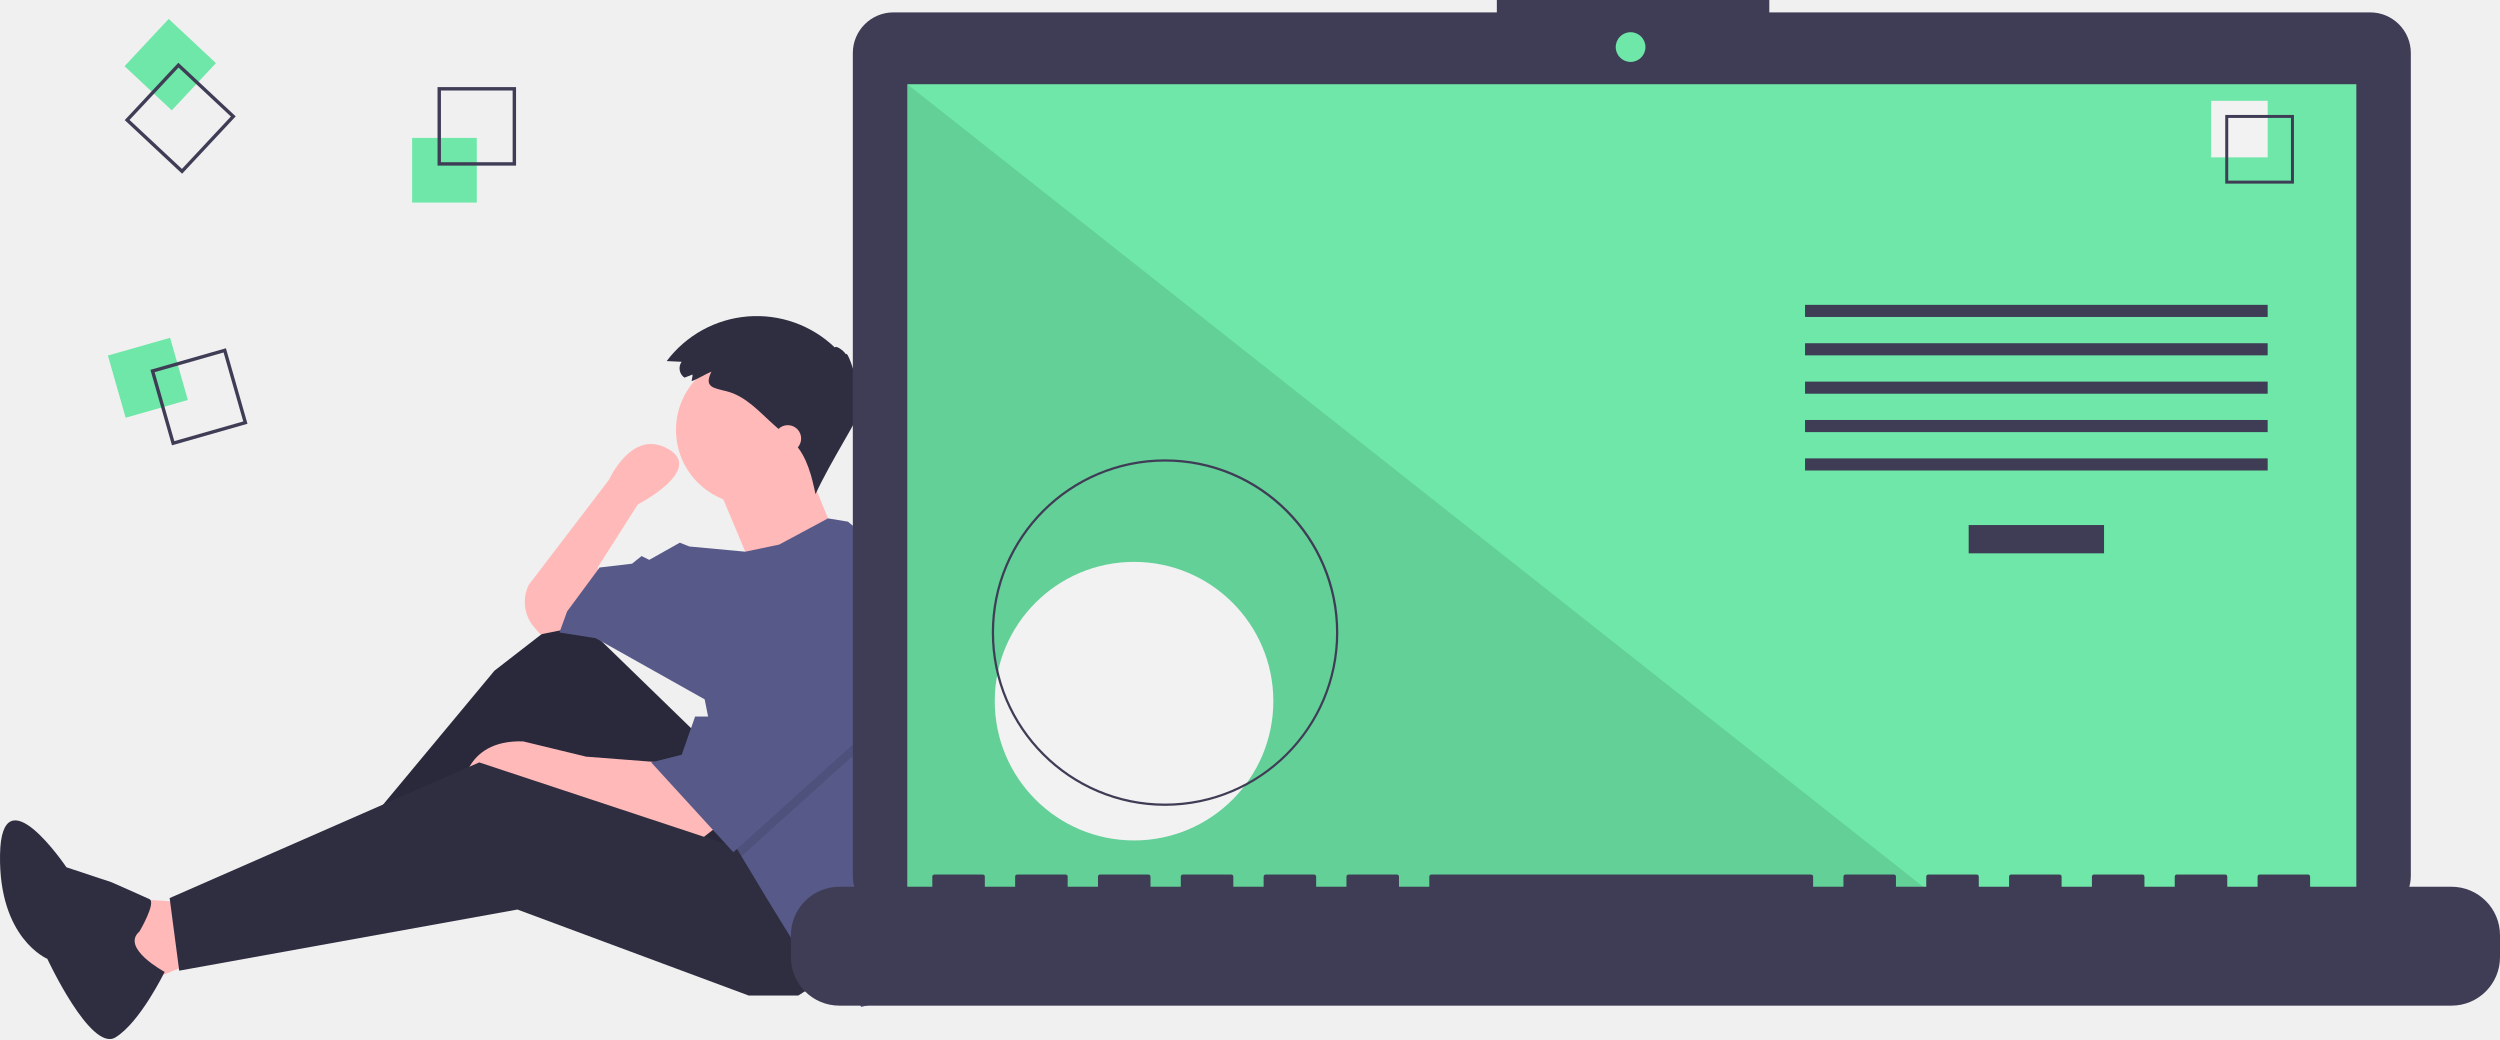
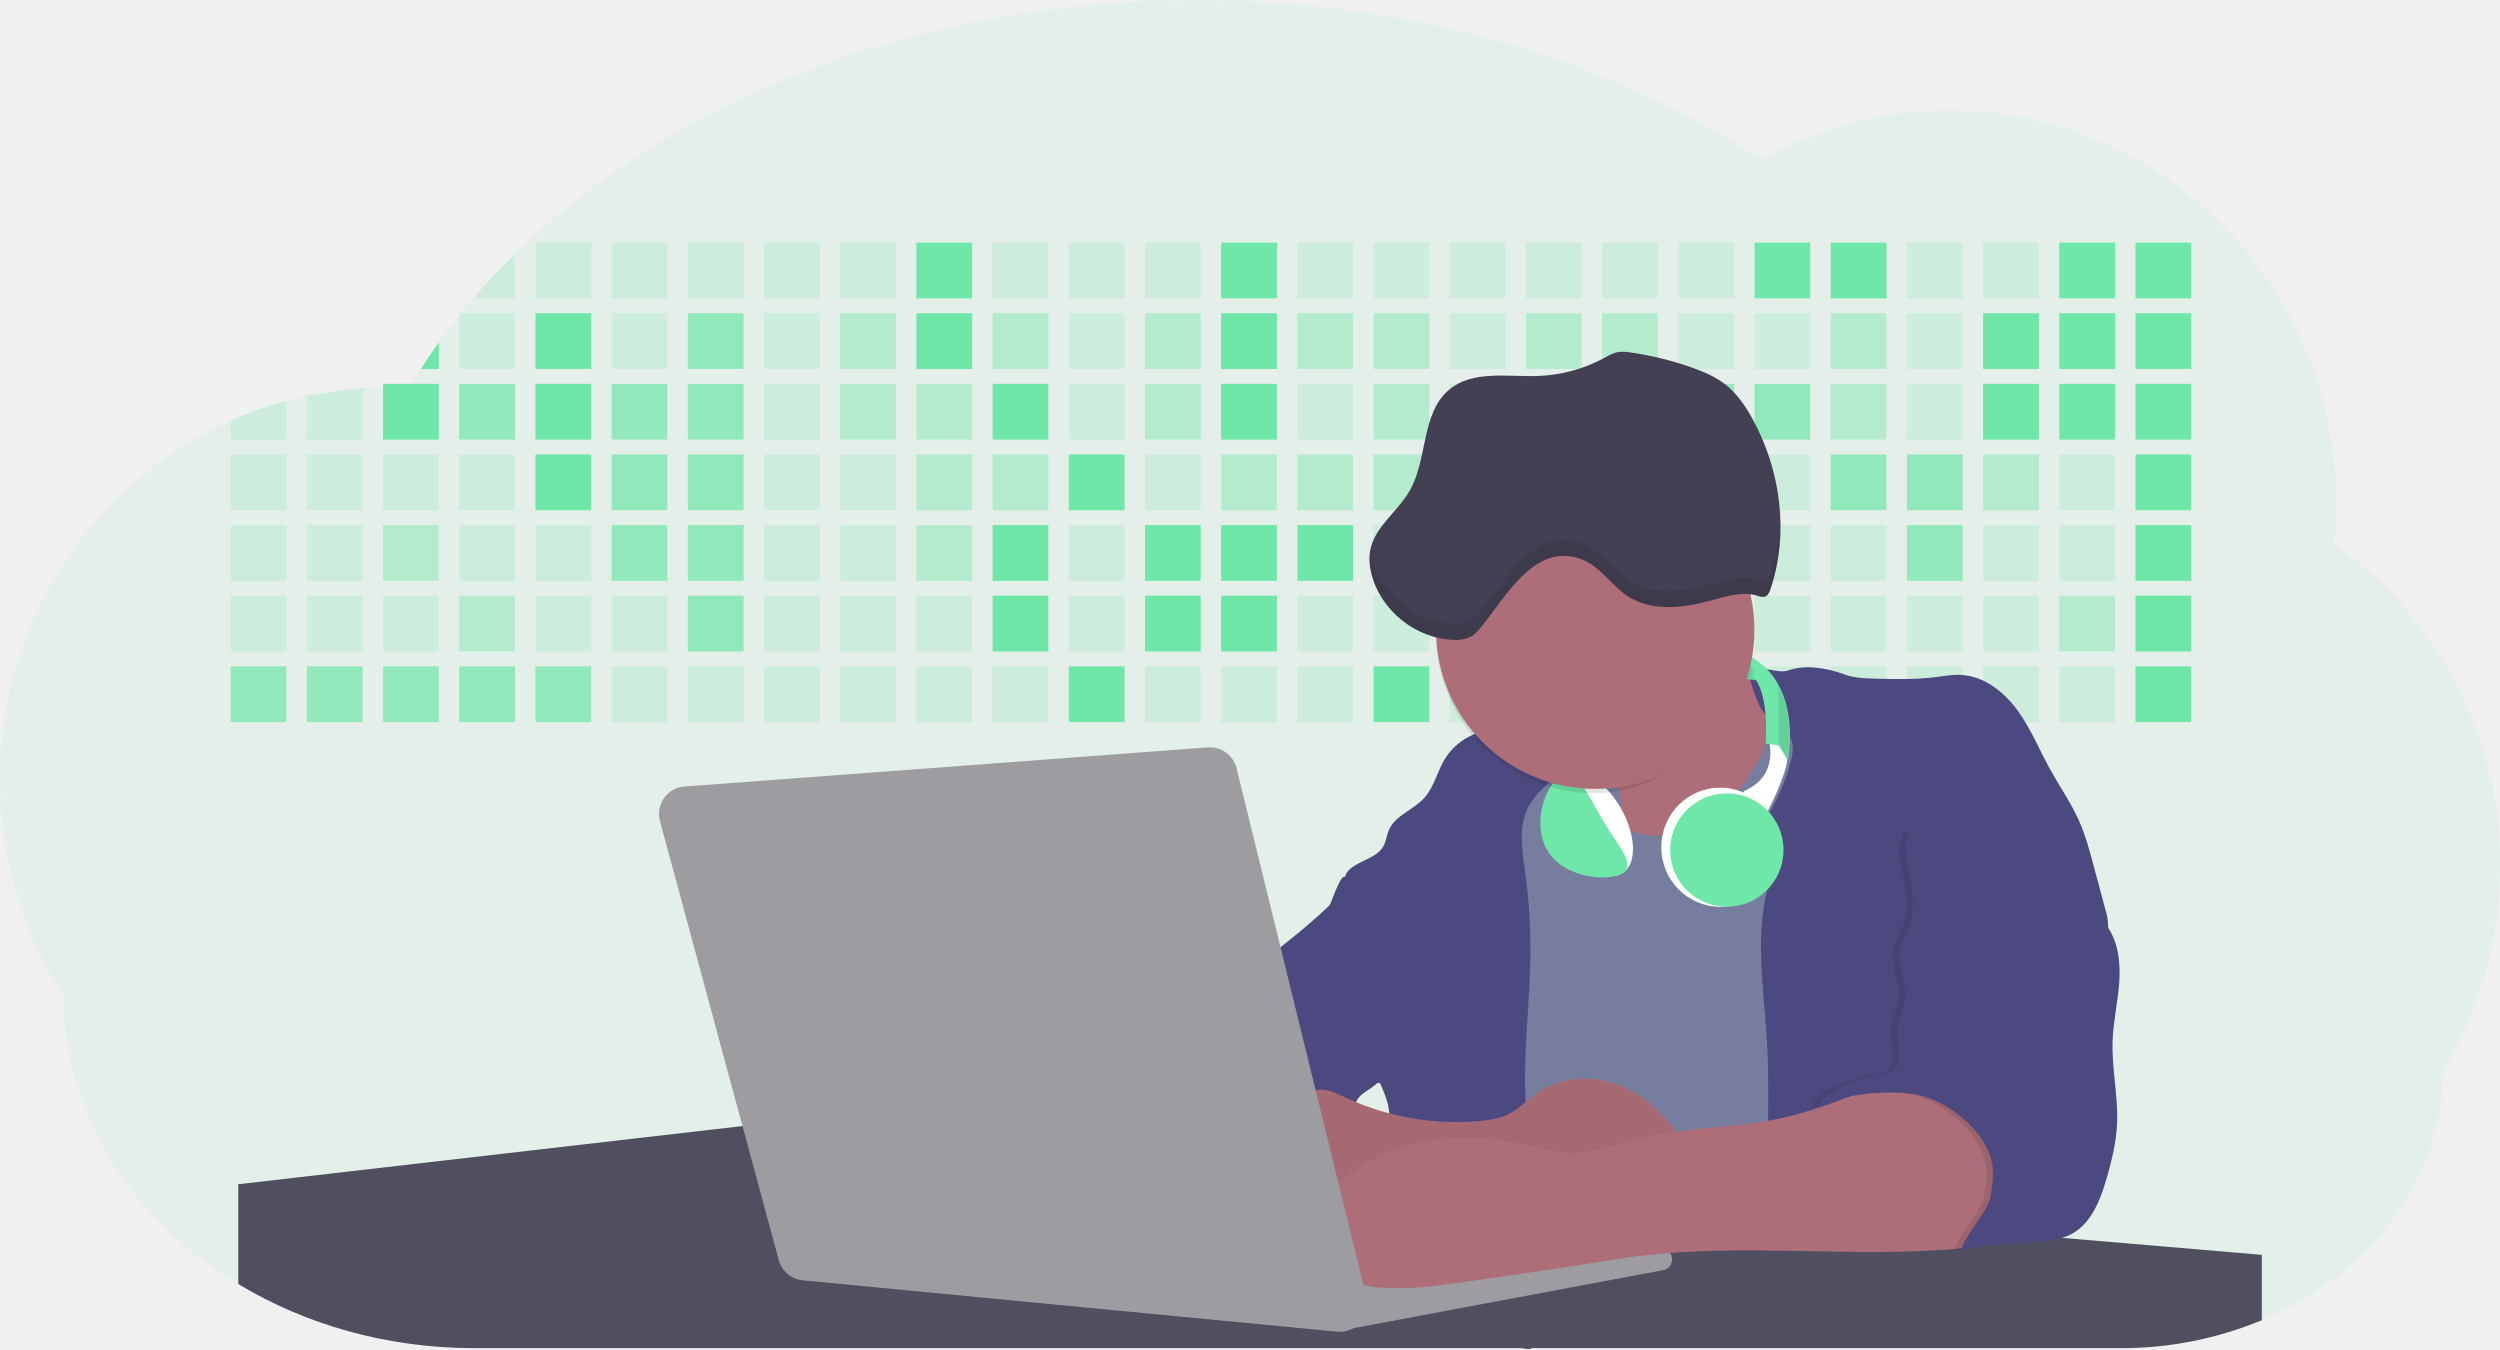
- <svg xmlns="http://www.w3.org/2000/svg" id="e189b3b9-b88e-4ad6-86fc-a3cf637fca9f" data-name="Layer 1" width="1082.439" height="449.881" viewBox="0 0 1082.439 449.881">
-   <polygon points="77.591 390.495 52.772 388.84 61.045 426.069 89.173 414.487 77.591 390.495" fill="#ffb9b9" />
-   <polygon points="305.1 321.001 247.189 264.744 214.096 290.391 148.739 368.985 156.185 380.567 235.606 326.792 289.381 397.113 340.674 371.467 305.1 321.001" fill="#2f2e41" />
-   <polygon points="305.1 321.001 247.189 264.744 214.096 290.391 148.739 368.985 156.185 380.567 235.606 326.792 289.381 397.113 340.674 371.467 305.1 321.001" opacity="0.1" />
-   <path d="M368.845,583.289l-7.446,5.791-60.393-20.683-14.064-5.791-28.128,5.791s0-23.165,26.474-22.337l27.301,6.618,32.265,2.482Z" transform="translate(-58.78049 -225.0594)" fill="#ffb9b9" />
-   <polygon points="363.839 419.451 345.638 431.033 324.128 431.033 224.024 393.804 77.591 420.278 73.454 388.84 207.478 330.102 324.956 368.985 363.839 419.451" fill="#2f2e41" />
-   <path d="M305.142,497.249l-12.41,2.482-2.704-3.155a16.717,16.717,0,0,1-2.26-18.355h0l34.747-45.502s9.928-22.337,25.646-13.237-13.237,23.992-13.237,23.992l-17.373,27.301,1.655,14.064Z" transform="translate(-58.78049 -225.0594)" fill="#ffb9b9" />
-   <circle cx="324.956" cy="186.15" r="32.265" fill="#ffb9b9" />
-   <path d="M369.258,434.788,384.15,470.362l35.574-14.892s-11.582-28.128-11.582-28.956S369.258,434.788,369.258,434.788Z" transform="translate(-58.78049 -225.0594)" fill="#ffb9b9" />
-   <path d="M467.22,540.029a185.383,185.383,0,0,1-9.092,57.341l-2.416,7.429-11.582,52.948-12.41,3.309-9.1-11.582L404.419,636.237l-13.237-21.51-11.351-18.912-3.541-5.907-12.41-62.048L316.724,501.386l-15.719-2.482,3.309-9.1,14.064-19.028L332.443,469.121l4.137-3.309,3.309,1.655,13.237-7.446,4.137,1.655,24.19,2.25,14.693-3.078L417.275,449.506l8.654,1.415,29.783,24.819A185.22,185.22,0,0,1,467.22,540.029Z" transform="translate(-58.78049 -225.0594)" fill="#575a89" />
-   <path d="M119.171,628.365s7.41-12.559,4.28-14.025-16.422-7.311-16.422-7.311l-19.492-6.46s-28.126-41.801-28.743-5.45,20.479,45.089,20.479,45.089S98.088,680.7,108.747,674.243,130.07,645.867,130.07,645.867,110.85,635.535,119.171,628.365Z" transform="translate(-58.78049 -225.0594)" fill="#2f2e41" />
-   <polygon points="399.413 307.764 367.975 328.447 321.051 370.755 317.51 364.848 307.582 315.21 310.064 315.21 335.711 268.054 399.413 307.764" opacity="0.1" />
-   <polygon points="335.711 263.09 310.064 310.246 300.964 310.246 295.173 326.792 281.936 330.102 317.51 368.985 367.975 323.483 399.413 302.8 335.711 263.09" fill="#575a89" />
-   <path d="M358.64,387.219l-3.496,1.345a4.88,4.88,0,0,1-1.248-6.86l-6.46-.302a48.782,48.782,0,0,1,72.825-5.87c.294-1.013,3.5.958,4.809,2.956.44-1.648,3.446,6.32,4.509,11.952.492-1.875,2.385,1.152.727,4.057,1.051-.154,1.525,2.535.712,4.032,1.149-.54.956,2.669-.291,4.813,1.64-.146-12.935,22.476-18.837,35.696-1.714-7.873-3.64-16.164-9.166-22.029-.939-.997-1.968-1.905-2.994-2.811l-5.554-4.902c-6.458-5.7-12.332-12.736-20.935-14.866-5.912-1.464-9.651-1.795-6.429-8.457-2.911,1.215-5.629,3.021-8.566,4.15C358.287,389.192,358.698,388.151,358.64,387.219Z" transform="translate(-58.78049 -225.0594)" fill="#2f2e41" />
-   <circle cx="341.088" cy="189.873" r="5.791" fill="#ffb9b9" />
-   <rect x="178.439" y="59.71" width="28" height="28" fill="#6ee7a8" />
-   <path d="M282.22,296.77h-34v-34h34Zm-32.522-1.478h31.043V264.248H249.698Z" transform="translate(-58.78049 -225.0594)" fill="#3f3d56" />
-   <rect x="108.808" y="374.617" width="28" height="28" transform="translate(403.9876 -61.23638) rotate(74.06317)" fill="#6ee7a8" />
-   <path d="M133.243,417.876l-9.336-32.693,32.693-9.336,9.336,32.693Zm-7.508-31.678,8.524,29.85,29.85-8.524-8.524-29.85Z" transform="translate(-58.78049 -225.0594)" fill="#3f3d56" />
-   <rect x="118.487" y="239.049" width="28" height="28" transform="translate(349.0467 103.9752) rotate(133.0628)" fill="#6ee7a8" />
-   <path d="M112.781,277.063l23.215-24.841,24.841,23.215-23.215,24.841Zm23.286-22.751-21.196,22.681L137.551,298.189l21.196-22.681Z" transform="translate(-58.78049 -225.0594)" fill="#3f3d56" />
-   <path d="M1085.012,230.422H824.843v-5.362h-117.971v5.362H445.63a17.599,17.599,0,0,0-17.599,17.599V604.272A17.599,17.599,0,0,0,445.63,621.871H1085.012a17.599,17.599,0,0,0,17.599-17.599V248.02A17.599,17.599,0,0,0,1085.012,230.422Z" transform="translate(-58.78049 -225.0594)" fill="#3f3d56" />
-   <rect x="392.845" y="36.464" width="627.391" height="353.913" fill="#6ee7a8" />
-   <circle cx="706.004" cy="20.377" r="6.435" fill="#6ee7a8" />
-   <polygon points="840.813 390.377 392.845 390.377 392.845 36.464 840.813 390.377" opacity="0.1" />
-   <circle cx="491.013" cy="303.587" r="60.307" fill="#f2f2f2" />
-   <path d="M563.218,573.972A75.016,75.016,0,1,1,638.234,498.957,75.101,75.101,0,0,1,563.218,573.972Zm0-149.051A74.035,74.035,0,1,0,637.253,498.957,74.119,74.119,0,0,0,563.218,424.921Z" transform="translate(-58.78049 -225.0594)" fill="#3f3d56" />
-   <rect x="852.392" y="227.332" width="58.605" height="12.246" fill="#3f3d56" />
-   <rect x="781.541" y="131.989" width="200.307" height="5.248" fill="#3f3d56" />
-   <rect x="781.541" y="148.608" width="200.307" height="5.248" fill="#3f3d56" />
-   <rect x="781.541" y="165.228" width="200.307" height="5.248" fill="#3f3d56" />
-   <rect x="781.541" y="181.847" width="200.307" height="5.248" fill="#3f3d56" />
-   <rect x="781.541" y="198.467" width="200.307" height="5.248" fill="#3f3d56" />
-   <rect x="957.356" y="43.644" width="24.492" height="24.492" fill="#f2f2f2" />
-   <path d="M1052,304.566h-29.74v-29.74h29.74Zm-28.447-1.293h27.154V276.119h-27.154Z" transform="translate(-58.78049 -225.0594)" fill="#3f3d56" />
-   <path d="M1120.227,609.001h-61.229v-4.412a.875.875,0,0,0-.875-.875h-20.993a.875.875,0,0,0-.875.875v4.412H1023.134v-4.412a.875.875,0,0,0-.875-.875h-20.993a.875.875,0,0,0-.875.875v4.412H987.272v-4.412a.875.875,0,0,0-.875-.875H965.404a.875.875,0,0,0-.875.875v4.412H951.409v-4.412a.875.875,0,0,0-.875-.875H929.541a.875.875,0,0,0-.875.875v4.412H915.546v-4.412a.875.875,0,0,0-.875-.875h-20.993a.875.875,0,0,0-.875.875v4.412H879.683v-4.412a.875.875,0,0,0-.875-.875H857.815a.875.875,0,0,0-.875.875v4.412H843.82v-4.412a.875.875,0,0,0-.875-.875H678.501a.875.875,0,0,0-.875.875v4.412H664.506v-4.412a.875.875,0,0,0-.875-.875H642.638a.875.875,0,0,0-.875.875v4.412H628.643v-4.412a.875.875,0,0,0-.875-.875H606.775a.875.875,0,0,0-.875.875v4.412H592.78v-4.412a.875.875,0,0,0-.875-.875H570.912a.875.875,0,0,0-.875.875v4.412H556.917v-4.412a.875.875,0,0,0-.875-.875H535.049a.875.875,0,0,0-.875.875v4.412H521.054v-4.412a.875.875,0,0,0-.875-.875H499.186a.875.875,0,0,0-.875.875v4.412H485.191v-4.412a.875.875,0,0,0-.875-.875h-20.993a.875.875,0,0,0-.875.875v4.412H422.212a20.993,20.993,0,0,0-20.993,20.993v9.492a20.993,20.993,0,0,0,20.993,20.993H1120.227a20.993,20.993,0,0,0,20.993-20.993v-9.492A20.993,20.993,0,0,0,1120.227,609.001Z" transform="translate(-58.78049 -225.0594)" fill="#3f3d56" />
+ <svg xmlns="http://www.w3.org/2000/svg" id="aa7bae02-e79e-4d6b-a496-aba15f39787c" data-name="Layer 1" width="1144" height="617.32" viewBox="0 0 1144 617.32">
+   <path d="M1172,537.57a181.92,181.92,0,0,1-6.85,49.6,180.06,180.06,0,0,1-19.27,44.28c0,50.1-33.82,93.4-82.91,114a167.3,167.3,0,0,1-64.73,12.8H245.17c-40.25,0-77.55-10.86-108.14-29.36A185.76,185.76,0,0,1,112.2,711c-34-29.22-55.08-69.6-55.08-114.2A180.5,180.5,0,0,1,28,498.08c0-73.36,43.39-136.44,105.55-164.29a174.52,174.52,0,0,1,25.51-9.12q4.63-1.26,9.36-2.26a175.39,175.39,0,0,1,25.51-3.5q4.65-.29,9.35-.33H205c3.46,0,6.89.12,10.3.32l1.12-1.9q2.06-3.44,4.22-6.81,3.9-6.14,8.18-12.1,4.48-6.29,9.35-12.38l.83-1q2.76-3.44,5.64-6.8,9-10.49,19-20.35c72.11-70.68,185.08-116.18,312.08-116.18,98.82,0,189.15,27.55,258.34,73.07A174.18,174.18,0,0,1,920,191.86c97.74,0,177,80.37,177,179.51a184.9,184.9,0,0,1-1,18.78A180,180,0,0,1,1172,537.57Z" transform="translate(-28 -141.34)" fill="#6ee7a8" opacity="0.1" />
+   <path d="M263.66,257.52v20.35h-19Q253.59,267.39,263.66,257.52Z" transform="translate(-28 -141.34)" fill="#6ee7a8" opacity="0.2" />
+   <rect x="245.02" y="111.02" width="25.51" height="25.51" fill="#6ee7a8" opacity="0.2" />
+   <rect x="279.88" y="111.02" width="25.51" height="25.51" fill="#6ee7a8" opacity="0.2" />
+   <rect x="314.75" y="111.02" width="25.51" height="25.51" fill="#6ee7a8" opacity="0.2" />
+   <rect x="349.61" y="111.02" width="25.51" height="25.51" fill="#6ee7a8" opacity="0.2" />
+   <rect x="384.48" y="111.02" width="25.51" height="25.51" fill="#6ee7a8" opacity="0.2" />
+   <rect x="419.35" y="111.02" width="25.51" height="25.51" fill="#6ee7a8" />
+   <rect x="454.21" y="111.02" width="25.51" height="25.51" fill="#6ee7a8" opacity="0.2" />
+   <rect x="489.08" y="111.02" width="25.51" height="25.51" fill="#6ee7a8" opacity="0.2" />
+   <rect x="523.94" y="111.02" width="25.51" height="25.51" fill="#6ee7a8" opacity="0.2" />
+   <rect x="558.81" y="111.02" width="25.51" height="25.51" fill="#6ee7a8" />
+   <rect x="593.68" y="111.02" width="25.51" height="25.51" fill="#6ee7a8" opacity="0.2" />
+   <rect x="628.54" y="111.02" width="25.51" height="25.51" fill="#6ee7a8" opacity="0.2" />
+   <rect x="663.41" y="111.02" width="25.51" height="25.51" fill="#6ee7a8" opacity="0.2" />
+   <rect x="698.28" y="111.02" width="25.51" height="25.51" fill="#6ee7a8" opacity="0.2" />
+   <rect x="733.14" y="111.02" width="25.51" height="25.51" fill="#6ee7a8" opacity="0.2" />
+   <rect x="768.01" y="111.02" width="25.51" height="25.51" fill="#6ee7a8" opacity="0.2" />
+   <rect x="802.87" y="111.02" width="25.51" height="25.51" fill="#6ee7a8" />
+   <rect x="837.74" y="111.02" width="25.51" height="25.51" fill="#6ee7a8" />
+   <rect x="872.61" y="111.02" width="25.51" height="25.51" fill="#6ee7a8" opacity="0.2" />
+   <rect x="907.47" y="111.02" width="25.51" height="25.51" fill="#6ee7a8" opacity="0.2" />
+   <rect x="942.34" y="111.02" width="25.51" height="25.51" fill="#6ee7a8" />
+   <rect x="977.2" y="111.02" width="25.51" height="25.51" fill="#6ee7a8" />
+   <path d="M228.8,298.08v12.1h-8.18Q224.52,304,228.8,298.08Z" transform="translate(-28 -141.34)" fill="#6ee7a8" />
+   <rect x="210.15" y="143.33" width="25.51" height="25.51" fill="#6ee7a8" opacity="0.2" />
+   <rect x="245.02" y="143.33" width="25.51" height="25.51" fill="#6ee7a8" />
+   <rect x="279.88" y="143.33" width="25.51" height="25.51" fill="#6ee7a8" opacity="0.2" />
+   <rect x="314.75" y="143.33" width="25.51" height="25.51" fill="#6ee7a8" opacity="0.7" />
+   <rect x="349.61" y="143.33" width="25.51" height="25.51" fill="#6ee7a8" opacity="0.2" />
+   <rect x="384.48" y="143.33" width="25.51" height="25.51" fill="#6ee7a8" opacity="0.4" />
+   <rect x="419.35" y="143.33" width="25.51" height="25.51" fill="#6ee7a8" />
+   <rect x="454.21" y="143.33" width="25.51" height="25.51" fill="#6ee7a8" opacity="0.4" />
+   <rect x="489.08" y="143.33" width="25.51" height="25.51" fill="#6ee7a8" opacity="0.2" />
+   <rect x="523.94" y="143.33" width="25.51" height="25.51" fill="#6ee7a8" opacity="0.4" />
+   <rect x="558.81" y="143.33" width="25.51" height="25.51" fill="#6ee7a8" />
+   <rect x="593.68" y="143.33" width="25.51" height="25.51" fill="#6ee7a8" opacity="0.4" />
+   <rect x="628.54" y="143.33" width="25.51" height="25.51" fill="#6ee7a8" opacity="0.4" />
+   <rect x="663.41" y="143.33" width="25.51" height="25.51" fill="#6ee7a8" opacity="0.2" />
+   <rect x="698.28" y="143.33" width="25.51" height="25.51" fill="#6ee7a8" opacity="0.4" />
+   <rect x="733.14" y="143.33" width="25.51" height="25.51" fill="#6ee7a8" opacity="0.4" />
+   <rect x="768.01" y="143.33" width="25.51" height="25.51" fill="#6ee7a8" opacity="0.2" />
+   <rect x="802.87" y="143.33" width="25.51" height="25.51" fill="#6ee7a8" opacity="0.2" />
+   <rect x="837.74" y="143.33" width="25.51" height="25.51" fill="#6ee7a8" opacity="0.4" />
+   <rect x="872.61" y="143.33" width="25.51" height="25.51" fill="#6ee7a8" opacity="0.2" />
+   <rect x="907.47" y="143.33" width="25.51" height="25.51" fill="#6ee7a8" />
+   <rect x="942.34" y="143.33" width="25.51" height="25.51" fill="#6ee7a8" />
+   <rect x="977.2" y="143.33" width="25.51" height="25.51" fill="#6ee7a8" />
+   <path d="M159.06,324.67V342.5H133.55v-8.71A174.52,174.52,0,0,1,159.06,324.67Z" transform="translate(-28 -141.34)" fill="#6ee7a8" opacity="0.2" />
+   <polygon points="165.93 177.57 165.93 201.16 140.42 201.16 140.42 181.07 165.93 177.57" fill="#6ee7a8" opacity="0.2" />
+   <rect x="175.28" y="175.65" width="25.51" height="25.51" fill="#6ee7a8" />
+   <rect x="210.15" y="175.65" width="25.51" height="25.51" fill="#6ee7a8" opacity="0.7" />
+   <rect x="245.02" y="175.65" width="25.51" height="25.51" fill="#6ee7a8" />
+   <rect x="279.88" y="175.65" width="25.51" height="25.51" fill="#6ee7a8" opacity="0.7" />
+   <rect x="314.75" y="175.65" width="25.51" height="25.51" fill="#6ee7a8" opacity="0.7" />
+   <rect x="349.61" y="175.65" width="25.51" height="25.51" fill="#6ee7a8" opacity="0.2" />
+   <rect x="384.48" y="175.65" width="25.51" height="25.51" fill="#6ee7a8" opacity="0.4" />
+   <rect x="419.35" y="175.65" width="25.51" height="25.51" fill="#6ee7a8" opacity="0.4" />
+   <rect x="454.21" y="175.65" width="25.51" height="25.51" fill="#6ee7a8" />
+   <rect x="489.08" y="175.65" width="25.51" height="25.51" fill="#6ee7a8" opacity="0.2" />
+   <rect x="523.94" y="175.65" width="25.51" height="25.51" fill="#6ee7a8" opacity="0.4" />
+   <rect x="558.81" y="175.65" width="25.51" height="25.51" fill="#6ee7a8" />
+   <rect x="593.68" y="175.65" width="25.51" height="25.51" fill="#6ee7a8" opacity="0.2" />
+   <rect x="628.54" y="175.65" width="25.51" height="25.51" fill="#6ee7a8" opacity="0.4" />
+   <rect x="663.41" y="175.65" width="25.51" height="25.51" fill="#6ee7a8" opacity="0.2" />
+   <rect x="698.28" y="175.65" width="25.51" height="25.51" fill="#6ee7a8" />
+   <rect x="733.14" y="175.65" width="25.51" height="25.51" fill="#6ee7a8" opacity="0.2" />
+   <rect x="768.01" y="175.65" width="25.51" height="25.51" fill="#6ee7a8" opacity="0.7" />
+   <rect x="802.87" y="175.65" width="25.51" height="25.51" fill="#6ee7a8" opacity="0.7" />
+   <rect x="837.74" y="175.65" width="25.51" height="25.51" fill="#6ee7a8" opacity="0.4" />
+   <rect x="872.61" y="175.65" width="25.51" height="25.51" fill="#6ee7a8" opacity="0.2" />
+   <rect x="907.47" y="175.65" width="25.51" height="25.51" fill="#6ee7a8" />
+   <rect x="942.34" y="175.65" width="25.51" height="25.51" fill="#6ee7a8" />
+   <rect x="977.2" y="175.65" width="25.51" height="25.51" fill="#6ee7a8" />
+   <rect x="105.55" y="207.96" width="25.51" height="25.51" fill="#6ee7a8" opacity="0.2" />
+   <rect x="140.42" y="207.96" width="25.51" height="25.51" fill="#6ee7a8" opacity="0.2" />
+   <rect x="175.28" y="207.96" width="25.51" height="25.51" fill="#6ee7a8" opacity="0.2" />
+   <rect x="210.15" y="207.96" width="25.51" height="25.51" fill="#6ee7a8" opacity="0.2" />
+   <rect x="245.02" y="207.96" width="25.51" height="25.51" fill="#6ee7a8" />
+   <rect x="279.88" y="207.96" width="25.51" height="25.51" fill="#6ee7a8" opacity="0.7" />
+   <rect x="314.75" y="207.96" width="25.51" height="25.51" fill="#6ee7a8" opacity="0.7" />
+   <rect x="349.61" y="207.96" width="25.51" height="25.51" fill="#6ee7a8" opacity="0.2" />
+   <rect x="384.48" y="207.96" width="25.51" height="25.51" fill="#6ee7a8" opacity="0.2" />
+   <rect x="419.35" y="207.96" width="25.51" height="25.51" fill="#6ee7a8" opacity="0.4" />
+   <rect x="454.21" y="207.96" width="25.51" height="25.51" fill="#6ee7a8" opacity="0.4" />
+   <rect x="489.08" y="207.96" width="25.51" height="25.51" fill="#6ee7a8" />
+   <rect x="523.94" y="207.96" width="25.51" height="25.51" fill="#6ee7a8" opacity="0.2" />
+   <rect x="558.81" y="207.96" width="25.51" height="25.51" fill="#6ee7a8" opacity="0.4" />
+   <rect x="593.68" y="207.96" width="25.51" height="25.51" fill="#6ee7a8" opacity="0.4" />
+   <rect x="628.54" y="207.96" width="25.51" height="25.51" fill="#6ee7a8" opacity="0.4" />
+   <rect x="663.41" y="207.96" width="25.51" height="25.51" fill="#6ee7a8" opacity="0.4" />
+   <rect x="698.28" y="207.96" width="25.51" height="25.51" fill="#6ee7a8" opacity="0.2" />
+   <rect x="733.14" y="207.96" width="25.51" height="25.51" fill="#6ee7a8" opacity="0.2" />
+   <rect x="768.01" y="207.96" width="25.51" height="25.51" fill="#6ee7a8" opacity="0.2" />
+   <rect x="802.87" y="207.96" width="25.51" height="25.51" fill="#6ee7a8" opacity="0.2" />
+   <rect x="837.74" y="207.96" width="25.51" height="25.51" fill="#6ee7a8" opacity="0.7" />
+   <rect x="872.61" y="207.96" width="25.51" height="25.51" fill="#6ee7a8" opacity="0.7" />
+   <rect x="907.47" y="207.96" width="25.51" height="25.51" fill="#6ee7a8" opacity="0.4" />
+   <rect x="942.34" y="207.96" width="25.51" height="25.51" fill="#6ee7a8" opacity="0.2" />
+   <rect x="977.2" y="207.96" width="25.51" height="25.51" fill="#6ee7a8" />
+   <rect x="105.55" y="240.28" width="25.51" height="25.51" fill="#6ee7a8" opacity="0.2" />
+   <rect x="140.42" y="240.28" width="25.51" height="25.51" fill="#6ee7a8" opacity="0.2" />
+   <rect x="175.28" y="240.28" width="25.51" height="25.51" fill="#6ee7a8" opacity="0.4" />
+   <rect x="210.15" y="240.28" width="25.51" height="25.51" fill="#6ee7a8" opacity="0.2" />
+   <rect x="245.02" y="240.28" width="25.51" height="25.51" fill="#6ee7a8" opacity="0.2" />
+   <rect x="279.88" y="240.28" width="25.51" height="25.51" fill="#6ee7a8" opacity="0.7" />
+   <rect x="314.75" y="240.28" width="25.51" height="25.51" fill="#6ee7a8" opacity="0.7" />
+   <rect x="349.61" y="240.28" width="25.51" height="25.51" fill="#6ee7a8" opacity="0.2" />
+   <rect x="384.48" y="240.28" width="25.51" height="25.51" fill="#6ee7a8" opacity="0.2" />
+   <rect x="419.35" y="240.28" width="25.51" height="25.51" fill="#6ee7a8" opacity="0.4" />
+   <rect x="454.21" y="240.28" width="25.51" height="25.51" fill="#6ee7a8" />
+   <rect x="489.08" y="240.28" width="25.51" height="25.51" fill="#6ee7a8" opacity="0.2" />
+   <rect x="523.94" y="240.28" width="25.51" height="25.51" fill="#6ee7a8" />
+   <rect x="558.81" y="240.28" width="25.51" height="25.51" fill="#6ee7a8" />
+   <rect x="593.68" y="240.28" width="25.51" height="25.51" fill="#6ee7a8" />
+   <rect x="628.54" y="240.28" width="25.51" height="25.51" fill="#6ee7a8" opacity="0.2" />
+   <rect x="663.41" y="240.28" width="25.51" height="25.51" fill="#6ee7a8" />
+   <rect x="698.28" y="240.28" width="25.51" height="25.51" fill="#6ee7a8" opacity="0.2" />
+   <rect x="733.14" y="240.28" width="25.51" height="25.51" fill="#6ee7a8" opacity="0.2" />
+   <rect x="768.01" y="240.28" width="25.51" height="25.51" fill="#6ee7a8" opacity="0.2" />
+   <rect x="802.87" y="240.28" width="25.51" height="25.51" fill="#6ee7a8" opacity="0.2" />
+   <rect x="837.74" y="240.28" width="25.51" height="25.51" fill="#6ee7a8" opacity="0.2" />
+   <rect x="872.61" y="240.28" width="25.51" height="25.51" fill="#6ee7a8" opacity="0.7" />
+   <rect x="907.47" y="240.28" width="25.51" height="25.51" fill="#6ee7a8" opacity="0.2" />
+   <rect x="942.34" y="240.28" width="25.51" height="25.51" fill="#6ee7a8" opacity="0.2" />
+   <rect x="977.2" y="240.28" width="25.51" height="25.51" fill="#6ee7a8" />
+   <rect x="105.55" y="272.59" width="25.51" height="25.51" fill="#6ee7a8" opacity="0.2" />
+   <rect x="140.42" y="272.59" width="25.51" height="25.51" fill="#6ee7a8" opacity="0.2" />
+   <rect x="175.28" y="272.59" width="25.51" height="25.51" fill="#6ee7a8" opacity="0.2" />
+   <rect x="210.15" y="272.59" width="25.51" height="25.51" fill="#6ee7a8" opacity="0.4" />
+   <rect x="245.02" y="272.59" width="25.51" height="25.51" fill="#6ee7a8" opacity="0.2" />
+   <rect x="279.88" y="272.59" width="25.51" height="25.51" fill="#6ee7a8" opacity="0.2" />
+   <rect x="314.75" y="272.59" width="25.51" height="25.51" fill="#6ee7a8" opacity="0.7" />
+   <rect x="349.61" y="272.59" width="25.51" height="25.51" fill="#6ee7a8" opacity="0.2" />
+   <rect x="384.48" y="272.59" width="25.51" height="25.51" fill="#6ee7a8" opacity="0.2" />
+   <rect x="419.35" y="272.59" width="25.51" height="25.51" fill="#6ee7a8" opacity="0.2" />
+   <rect x="454.21" y="272.59" width="25.51" height="25.51" fill="#6ee7a8" />
+   <rect x="489.08" y="272.59" width="25.51" height="25.51" fill="#6ee7a8" opacity="0.2" />
+   <rect x="523.94" y="272.59" width="25.51" height="25.51" fill="#6ee7a8" />
+   <rect x="558.81" y="272.59" width="25.51" height="25.51" fill="#6ee7a8" />
+   <rect x="593.68" y="272.59" width="25.51" height="25.51" fill="#6ee7a8" opacity="0.2" />
+   <rect x="628.54" y="272.59" width="25.51" height="25.51" fill="#6ee7a8" opacity="0.2" />
+   <rect x="663.41" y="272.59" width="25.51" height="25.51" fill="#6ee7a8" opacity="0.2" />
+   <rect x="698.28" y="272.59" width="25.51" height="25.51" fill="#6ee7a8" opacity="0.2" />
+   <rect x="733.14" y="272.59" width="25.51" height="25.51" fill="#6ee7a8" opacity="0.2" />
+   <rect x="768.01" y="272.59" width="25.51" height="25.51" fill="#6ee7a8" opacity="0.2" />
+   <rect x="802.87" y="272.59" width="25.51" height="25.51" fill="#6ee7a8" opacity="0.2" />
+   <rect x="837.74" y="272.59" width="25.51" height="25.51" fill="#6ee7a8" opacity="0.2" />
+   <rect x="872.61" y="272.59" width="25.51" height="25.51" fill="#6ee7a8" opacity="0.2" />
+   <rect x="907.47" y="272.59" width="25.51" height="25.51" fill="#6ee7a8" opacity="0.2" />
+   <rect x="942.34" y="272.59" width="25.51" height="25.51" fill="#6ee7a8" opacity="0.4" />
+   <rect x="977.2" y="272.59" width="25.51" height="25.51" fill="#6ee7a8" />
+   <rect x="105.55" y="304.91" width="25.51" height="25.51" fill="#6ee7a8" opacity="0.7" />
+   <rect x="140.42" y="304.91" width="25.51" height="25.51" fill="#6ee7a8" opacity="0.7" />
+   <rect x="175.28" y="304.91" width="25.51" height="25.51" fill="#6ee7a8" opacity="0.7" />
+   <rect x="210.15" y="304.91" width="25.51" height="25.51" fill="#6ee7a8" opacity="0.7" />
+   <rect x="245.02" y="304.91" width="25.51" height="25.51" fill="#6ee7a8" opacity="0.7" />
+   <rect x="279.88" y="304.91" width="25.51" height="25.51" fill="#6ee7a8" opacity="0.2" />
+   <rect x="314.75" y="304.91" width="25.51" height="25.51" fill="#6ee7a8" opacity="0.2" />
+   <rect x="349.61" y="304.91" width="25.51" height="25.51" fill="#6ee7a8" opacity="0.2" />
+   <rect x="384.48" y="304.91" width="25.51" height="25.51" fill="#6ee7a8" opacity="0.2" />
+   <rect x="419.35" y="304.91" width="25.51" height="25.51" fill="#6ee7a8" opacity="0.2" />
+   <rect x="454.21" y="304.91" width="25.51" height="25.51" fill="#6ee7a8" opacity="0.2" />
+   <rect x="489.08" y="304.91" width="25.51" height="25.51" fill="#6ee7a8" />
+   <rect x="523.94" y="304.91" width="25.51" height="25.51" fill="#6ee7a8" opacity="0.2" />
+   <rect x="558.81" y="304.91" width="25.51" height="25.51" fill="#6ee7a8" opacity="0.2" />
+   <rect x="593.68" y="304.91" width="25.51" height="25.51" fill="#6ee7a8" opacity="0.2" />
+   <rect x="628.54" y="304.91" width="25.51" height="25.51" fill="#6ee7a8" />
+   <rect x="663.41" y="304.91" width="25.51" height="25.51" fill="#6ee7a8" opacity="0.2" />
+   <rect x="698.28" y="304.91" width="25.51" height="25.51" fill="#6ee7a8" opacity="0.2" />
+   <rect x="733.14" y="304.91" width="25.51" height="25.51" fill="#6ee7a8" opacity="0.2" />
+   <rect x="768.01" y="304.91" width="25.51" height="25.51" fill="#6ee7a8" opacity="0.2" />
+   <rect x="802.87" y="304.91" width="25.51" height="25.51" fill="#6ee7a8" opacity="0.2" />
+   <rect x="837.74" y="304.91" width="25.51" height="25.51" fill="#6ee7a8" opacity="0.2" />
+   <rect x="872.61" y="304.91" width="25.51" height="25.51" fill="#6ee7a8" opacity="0.2" />
+   <rect x="907.47" y="304.91" width="25.51" height="25.51" fill="#6ee7a8" opacity="0.2" />
+   <rect x="942.34" y="304.91" width="25.51" height="25.51" fill="#6ee7a8" opacity="0.2" />
+   <rect x="977.2" y="304.91" width="25.51" height="25.51" fill="#6ee7a8" />
+   <circle cx="734.52" cy="363.89" r="34.87" fill="#767d9f" />
+   <path d="M760.71,460.87q5.22,22.78,8.86,45.9c.73,4.58,1.38,9.41-.28,13.74-1.39,3.61-4.22,6.43-6.44,9.59s-3.9,7.21-2.55,10.83,5.29,5.6,9.05,6.62c10.76,2.9,22.23.79,32.94-2.35a53.29,53.29,0,0,0,13.81-5.72c4.54-2.88,8.26-6.88,11.68-11,15.61-18.93,25.83-41.65,35.45-64.23a39.12,39.12,0,0,1-33.11-13.34c-3.94-4.63-6.83-11.08-4.61-16.74-6.51,3.57-14.24,3.81-21.25,6.25a75.49,75.49,0,0,0-12.5,6.15q-7.18,4.15-14.28,8.46C772.07,458.29,767,461.19,760.71,460.87Z" transform="translate(-28 -141.34)" fill="#ae6e79" />
+   <path d="M833.64,487.05c-6.11,11.89-14.06,23.32-25.41,30.4s-26.63,9-38,2c-5.6-3.42-9.84-8.62-14.73-13s-11-8.13-17.57-7.56c-7.24.63-12.91,6.28-17.76,11.69-7.36,8.22-14.47,16.79-19.68,26.52-10,18.7-12.37,40.56-11.93,61.76s3.51,42.29,3.58,63.49c.1,26.08-4.32,51.95-8.79,77.64,41.1-5.06,82.25,6,123.44,10.19,26.36,2.71,52.92,2.65,79.42,2.58,4.66,0,9.62-.12,13.5-2.7a18.2,18.2,0,0,0,5.59-6.64c3.66-6.75,5.13-14.45,6.15-22.06,2.59-19.22,2.67-38.68,2.74-58.08.18-47,.35-94.17-5.62-140.8-1.47-11.47-3.35-23-7.75-33.73s-11.58-20.6-21.62-26.35c-6.45-3.7-21.4-10.14-29-6.41C841.67,460.15,837.73,479.09,833.64,487.05Z" transform="translate(-28 -141.34)" fill="#767d9f" />
+   <path d="M836.68,619.77c-1.55-29-7.86-59.95,5.57-85.69,3.3-6.32-8.54-14.21-4.88-20.33a92.08,92.08,0,0,0,10.06-23.93c.76-2.89,1.37-5.95.65-8.85-1.33-5.29-6.56-8.44-11-11.66-4.9-3.56-7.42-14.41-9-20.28s12.57,1.2,18.26-.89c7.9-2.89,17.94-1.07,25.82,1.86,4.4,1.62,9.18,1.76,13.87,1.88,9.11.24,18.25.47,27.29-.65,4.06-.51,8.13-1.28,12.21-1.05,10.41.59,19.46,7.71,25.62,16.13s10.08,18.23,15.13,27.35c4.21,7.6,9.23,14.78,12.82,22.69,3.18,7,5.19,14.52,7.18,22l5.13,19.19a25.58,25.58,0,0,1,1.26,8.51c-.26,3.07-1.62,5.93-3,8.66A164.12,164.12,0,0,1,971,603.2c-10.79,13.23-23.89,25.16-30.3,41-2.5,6.17-3.89,12.73-5.16,19.27a707.94,707.94,0,0,0-10.9,79.15,174.2,174.2,0,0,0-36.52-12.21,177.61,177.61,0,0,0-19-3c-5.59-.58-12.8.52-18.12-1-8.9-2.53-9.88-17.58-11.23-25.46-2.16-12.55-2.59-25.32-2.67-38C837,648.53,837.45,634.14,836.68,619.77Z" transform="translate(-28 -141.34)" fill="#4c4981" />
+   <path d="M641.23,565.54c4.21,24,8.85,48.07,18,70.62-.23.22-.46.42-.69.62-.81.69-1.65,1.34-2.53,2-2.05,1.44-4.3,2.66-6,4.54a8,8,0,0,0-1.5,2.45,5.48,5.48,0,0,0,0,4.47c-4.77,2.11-10.31,1.46-15.66,1.26-4.61-.17-9.08,0-12.78,2.53-5.14,3.54-6.69,10.34-7.52,16.52q-.46,3.38-.79,6.77-.32,3.15-.52,6.32a188.61,188.61,0,0,0-.19,21q.08,1.92.21,3.84c-16.34-.39-31.23-8.91-45.32-17.19-3.22-1.89-6.54-3.88-8.63-7A15.8,15.8,0,0,1,555,674c0-.51.09-1,.16-1.52a41.58,41.58,0,0,1,2.29-8.68,107.2,107.2,0,0,1,19.19-32.65c3.58-4.18,7.61-8.27,9.28-13.52.73-2.29,1-4.72,1.74-7,3.32-9.88,15.3-14.55,19.4-24.14,1-2.29,1.46-4.8,2.7-7a17.63,17.63,0,0,1,4.25-4.75c.73-.61,1.49-1.2,2.24-1.79q10.54-8.26,20.31-17.45,1.82-1.71,3.6-3.46A59.48,59.48,0,0,0,641.23,565.54Z" transform="translate(-28 -141.34)" fill="#4c4981" />
+   <path d="M742,494.56c-1.44,1.52-3,2.95-4.53,4.37l-.41.37-1.62,1.5a39,39,0,0,0-7.55,8.79l-.17.28c-5.1,9.13-3.21,20.37-1.79,30.74a261.55,261.55,0,0,1,2.37,39c-.26,18-2.38,35.88-2.42,53.86,0,4.08.09,8.15.27,12.23.29,6.63.79,13.25,1.39,19.87.65,7.26,1.43,14.51,2.16,21.76.58,5.61,1.13,11.21,1.59,16.81.23,2.9.45,5.79.63,8.69.21,3.4.38,6.81.48,10.21h0c.07,2.16.11,4.31.11,6.47,0,1.23,0,2.45,0,3.67q0,3.51-.19,7-.2,4.49-.61,9c-.31,3.27-.86,6.84-3.16,9.14-.14.14-.29.27-.44.4l-3.24-.4a332.72,332.72,0,0,0-67.3-1.2c.49-3.38.94-6.75,1.38-10.14.2-1.6.4-3.21.59-4.82q.33-2.76.63-5.52c.23-2,.44-4,.64-6q.78-7.73,1.37-15.47.87-11.29,1.32-22.62.22-5.41.34-10.83.17-6.72.16-13.45,0-6.54-.11-13.1c0-1.44-.06-2.88-.18-4.31a27.35,27.35,0,0,0-.53-3.83,49.87,49.87,0,0,0-3-8.48c-.22-.52-.43-1-.64-1.55-.12-.27-.23-.55-.34-.82,5.76-5.13,9.86-12,13.8-18.76,6.39-10.89,12.93-22.26,14-34.84s-5.18-26.71-17.2-30.55c-3.27-1-6.73-1.28-10.1-1.87-3.18-.56-9.81-1.83-13.49-4.11q-3,3.08-6,6.05a22.15,22.15,0,0,1,2.17-8.71l1.42.07a2.71,2.71,0,0,1-.16-1c0-1.07.74-2.28,2.32-3.62,4.71-4,12.12-4.89,15.09-10.3,1.24-2.25,1.45-4.93,2.45-7.29,2.87-6.73,11.11-9.21,16.07-14.59s6.2-13,10.21-19a28.62,28.62,0,0,1,12-10c.4-.19.81-.38,1.22-.55,8.3-3.55,18.16-4.36,26.76-4.34,3.34,0,12,.1,16.24,1.79a5.32,5.32,0,0,1,1.85,1.13C752.37,480.61,745.34,491,742,494.56Z" transform="translate(-28 -141.34)" fill="#4c4981" />
+   <path d="M642.72,542.69a60.88,60.88,0,0,1,46.74,4.87c7.2,4,13.66,9.58,17.62,16.78,5.95,10.8,5.69,23.82,5.27,36.15-.21,6.17-.48,12.56-3.2,18.1C706,625,700.06,629.4,694,633a42.24,42.24,0,0,1-12.32,5.33c-6.72,1.46-13.7.22-20.47-1-7.36-1.36-15.26-3-20.37-8.48-3-3.18-4.64-7.31-6.26-11.35q-3.49-8.75-7-17.48c-4.05-10.11-5.42-18.52-.07-28.37,2.43-4.49,5.4-8.69,7.8-13.21C636.51,556.14,640.81,543.28,642.72,542.69Z" transform="translate(-28 -141.34)" fill="#4c4981" />
+   <path d="M1063,715.56v29.9a167.3,167.3,0,0,1-64.73,12.8H728.58c-.14.14-.29.27-.44.4l-3.24-.4H245.17c-40.25,0-77.55-10.86-108.14-29.36V683.25l230.72-26.63.18,0L502.29,668l34.77,3,18.06,1.53,37.38,3.17,19.23,1.63,28,2.38,3.94.33,20.18,1.71L691.23,684l38.5,3.26,64.18,5.45,45.15,3.83,74.14,6.29,14.1,1.19,1.52.13,1.32.11,18.62,1.58,20.44,1.74,2.37.2Z" transform="translate(-28 -141.34)" fill="#504f60" />
+   <polygon points="764 573.12 474.86 523.77 463.65 580.46 596.19 596.33 637 601.44 749.26 579.33 764 573.12" fill="#9c9ca1" />
+   <path d="M642.33,739.94l144.86-27.23a5,5,0,0,1,5.94,4.93h0a5,5,0,0,1-4.09,4.93L647.57,749.06Z" transform="translate(-28 -141.34)" fill="#9c9ca1" />
+   <path d="M705.17,654.31c4.51-.42,9.08-1.13,13.14-3.13,5-2.49,8.89-6.78,13.52-9.94,10.18-7,23.8-7.94,35.47-3.92s21.41,12.63,28.23,22.91c4.53,6.85,7.93,15.59,4.73,23.15a30.51,30.51,0,0,1-4.12,6.44l-8.34,10.9a29,29,0,0,1-5.66,6.09c-3.12,2.27-7,3.2-10.82,3.76-10.15,1.48-20.48.64-30.71,1.32-17.57,1.17-34.73,6.83-52.34,6.64-10.12-.11-20.11-2.15-30-4.19l-43.77-9c-7.62-1.56-16.23-3.84-19.82-10.75-1.61-3.11-1.91-6.71-2.1-10.21-.52-9.64,0-20.36,6.68-27.31,6.28-6.52,16.21-8.58,23.71-13.4,9.18-5.91,12.21-4,21.89.44A120,120,0,0,0,705.17,654.31Z" transform="translate(-28 -141.34)" fill="#ae6e79" />
+   <path d="M705.17,654.31c4.51-.42,9.08-1.13,13.14-3.13,5-2.49,8.89-6.78,13.52-9.94,10.18-7,23.8-7.94,35.47-3.92s21.41,12.63,28.23,22.91c4.53,6.85,7.93,15.59,4.73,23.15a30.51,30.51,0,0,1-4.12,6.44l-8.34,10.9a29,29,0,0,1-5.66,6.09c-3.12,2.27-7,3.2-10.82,3.76-10.15,1.48-20.48.64-30.71,1.32-17.57,1.17-34.73,6.83-52.34,6.64-10.12-.11-20.11-2.15-30-4.19l-43.77-9c-7.62-1.56-16.23-3.84-19.82-10.75-1.61-3.11-1.91-6.71-2.1-10.21-.52-9.64,0-20.36,6.68-27.31,6.28-6.52,16.21-8.58,23.71-13.4,9.18-5.91,12.21-4,21.89.44A120,120,0,0,0,705.17,654.31Z" transform="translate(-28 -141.34)" opacity="0.05" />
+   <path d="M880.94,640.6c-12.28,4.75-24.63,9.52-37.49,12.35-21.56,4.75-44.12,4-65.51,9.43-11.3,2.88-22.53,7.52-34.14,6.58-5.19-.42-10.2-2-15.25-3.2-28.37-7-60.62-4.73-83.66,13.27-7.88,6.15-14.33,13.82-20.18,22a14.7,14.7,0,0,0,5.91,21.88A86.62,86.62,0,0,0,659,730.48c13.13,1.16,26.32-.7,39.38-2.56,19.38-2.75,38.77-5.51,58.1-8.6,6.94-1.11,13.88-2.26,20.86-3.14,50.23-6.35,101.37,1.37,151.73-3.93,5.09-.54,10.27-1.24,14.9-3.41,11.72-5.5,17.52-20,15.1-32.74s-11.76-23.33-23-29.83c-9.42-5.47-19.58-7.68-30.07-10C896.26,634,890.32,637,880.94,640.6Z" transform="translate(-28 -141.34)" fill="#ae6e79" />
+   <path d="M988.67,564.44c5.54,7.26,6.72,17,6.12,26.09s-2.76,18.08-3.08,27.21c-.44,12.52,2.58,25,2.07,37.48-.36,8.73-2.43,17.29-4.88,25.67-2.89,9.89-7.07,20.52-16.2,25.27-12.12,6.31-37.54,2.76-50.29,7.7,1.16-7.23,12.28-17.7,13.44-24.93.8-5,1.61-10.14.75-15.15-1.1-6.39-4.85-12.06-9.3-16.78-7.08-7.51-16.32-13.16-26.47-15s-35-.33-43.12,6.08c-1-6.62,17.6-13,24.14-14.43,3.26-.73,7-.32,9.61-2.39,5-3.92,1.37-11.73,1.61-18,.19-5,3.11-9.58,3.7-14.58,1-8-4.22-16.15-2.17-24,.76-2.9,2.45-5.45,3.62-8.21,3.56-8.45,2-18.09.1-27.07-1.18-5.64-2.33-12,.81-16.81,2.91-4.49,11.17,11.5,16.46,10.76,17.47-2.45,33.28-15.4,47.39-4.8,7.19,5.4,8.13,11,11,18.71C976.77,554.6,984,558.36,988.67,564.44Z" transform="translate(-28 -141.34)" opacity="0.1" />
+   <path d="M991.67,564.44c5.54,7.26,6.72,17,6.12,26.09s-2.76,18.08-3.08,27.21c-.44,12.52,2.58,25,2.07,37.48-.36,8.73-2.43,17.29-4.88,25.67-2.89,9.89-7.07,20.52-16.2,25.27-12.12,6.31-37.54,2.76-50.29,7.7,1.16-7.23,12.28-17.7,13.44-24.93.8-5,1.61-10.14.75-15.15-1.1-6.39-4.85-12.06-9.3-16.78-7.08-7.51-16.32-13.16-26.47-15s-35-.33-43.12,6.08c-1-6.62,17.6-13,24.14-14.43,3.26-.73,7-.32,9.61-2.39,5-3.92,1.37-11.73,1.61-18,.19-5,3.11-9.58,3.7-14.58,1-8-4.22-16.15-2.17-24,.76-2.9,2.45-5.45,3.62-8.21,3.56-8.45,2-18.09.1-27.07-1.18-5.64-2.33-12,.81-16.81,2.91-4.49,8.6-6.19,13.89-6.94a68.42,68.42,0,0,1,50,12.9c7.19,5.4,8.13,11,11,18.71C979.77,554.6,987,558.36,991.67,564.44Z" transform="translate(-28 -141.34)" fill="#4c4981" />
+   <path d="M330,517.06,384.37,718a12.55,12.55,0,0,0,10.91,9.21L640,750.72a12.54,12.54,0,0,0,13.38-15.48L593.84,492.86a12.54,12.54,0,0,0-13.12-9.51L341.13,501.27A12.54,12.54,0,0,0,330,517.06Z" transform="translate(-28 -141.34)" fill="#9c9ca1" />
+   <ellipse cx="787.11" cy="387.68" rx="26.9" ry="27.25" fill="#fff" />
+   <path d="M837.2,479.31s5.67,16.86-11.06,23.95L824,507l10.48,10.34S847.4,493.77,846,485.4C846,485.4,844,476.9,837.2,479.31Z" transform="translate(-28 -141.34)" fill="#fff" />
+   <circle cx="790.2" cy="388.99" r="25.94" fill="#6ee7a8" />
+   <path d="M846.13,489.23l-4.12-6.8-6-.85c1.28-22.39-4.53-29.06-4.53-29.06l-1.35-.13-5.88-.57-11.06-11.48v-3.26c15.54,1.85,24.13,9.23,28.77,17.88C850.16,470.14,846.13,489.23,846.13,489.23Z" transform="translate(-28 -141.34)" fill="#6ee7a8" />
+   <path d="M830.18,448.27v4.12l-5.88-.57-11.06-11.48S830.35,444.17,830.18,448.27Z" transform="translate(-28 -141.34)" stroke="#4c4981" stroke-miterlimit="10" opacity="0.1" />
+   <path d="M846.13,489.23l-4.12-6.8V455C850.16,470.14,846.13,489.23,846.13,489.23Z" transform="translate(-28 -141.34)" stroke="#4c4981" stroke-miterlimit="10" opacity="0.1" />
+   <ellipse cx="757.11" cy="518.2" rx="14.43" ry="26.32" transform="translate(-185.67 306.64) rotate(-30)" fill="#fff" />
+   <path d="M761,516c7.27,12.59,16.19,21,9.29,25s-27,2-34.27-10.6-.67-30,6.23-34S753.72,503.38,761,516Z" transform="translate(-28 -141.34)" fill="#6ee7a8" />
+   <path d="M825.73,425.3c0,40.23-27.53,79-67.76,79a72.85,72.85,0,0,1,0-145.7C798.2,358.64,825.73,385.06,825.73,425.3Z" transform="translate(-28 -141.34)" opacity="0.1" />
+   <circle cx="729.97" cy="288.15" r="72.85" fill="#ae6e79" />
+   <path d="M751.57,397.21c8.67,3.19,13.8,12.15,21.58,17.14,11,7,25.32,5.19,37.88,1.73,7-1.91,14.32-4.24,21.21-2.12a6,6,0,0,0,3.23.46c1.5-.43,2.24-2.09,2.73-3.57,8.52-25.4,4.69-54.17-8.17-77.67-3.32-6.06-7.3-11.92-12.78-16.13-4.32-3.31-9.4-5.48-14.52-7.33a145,145,0,0,0-28.88-7.13,17.94,17.94,0,0,0-5.27-.17c-2.41.39-4.57,1.69-6.72,2.85A68.78,68.78,0,0,1,732,313.38c-14,.53-30-2.77-40.79,6.21-13,10.77-9.76,31.78-18.19,46.4-5.58,9.67-16.34,16.69-18.11,27.7a25.57,25.57,0,0,0,.63,10.07c4.12,16.94,20.52,30.06,38,30.37a14.42,14.42,0,0,0,7.76-1.59,17.55,17.55,0,0,0,4.09-3.89C716.84,415.09,729.94,389.25,751.57,397.21Z" transform="translate(-28 -141.34)" fill="#444053" />
+   <path d="M838.2,403.48c-.49,1.48-1.23,3.14-2.73,3.57a6,6,0,0,1-3.23-.46c-6.89-2.12-14.25.21-21.2,2.12-12.57,3.46-26.92,5.31-37.88-1.73-7.79-5-12.91-14-21.59-17.14-21.63-8-34.73,17.88-46.21,31.44a17.55,17.55,0,0,1-4.09,3.89,14.42,14.42,0,0,1-7.76,1.59c-17.42-.31-33.83-13.43-38-30.37-.23-1-.43-2-.58-3,0,.09,0,.17-.05.26a25.57,25.57,0,0,0,.63,10.07c4.12,16.94,20.53,30.06,38,30.37a14.42,14.42,0,0,0,7.76-1.59,17.55,17.55,0,0,0,4.09-3.89c11.48-13.56,24.58-39.4,46.21-31.44,8.68,3.19,13.8,12.15,21.59,17.14,11,7,25.31,5.19,37.88,1.73,7-1.91,14.31-4.24,21.2-2.12a6,6,0,0,0,3.23.46c1.5-.43,2.24-2.09,2.73-3.57a90.29,90.29,0,0,0,4.48-32.26A88.8,88.8,0,0,1,838.2,403.48Z" transform="translate(-28 -141.34)" opacity="0.1" />
</svg>
